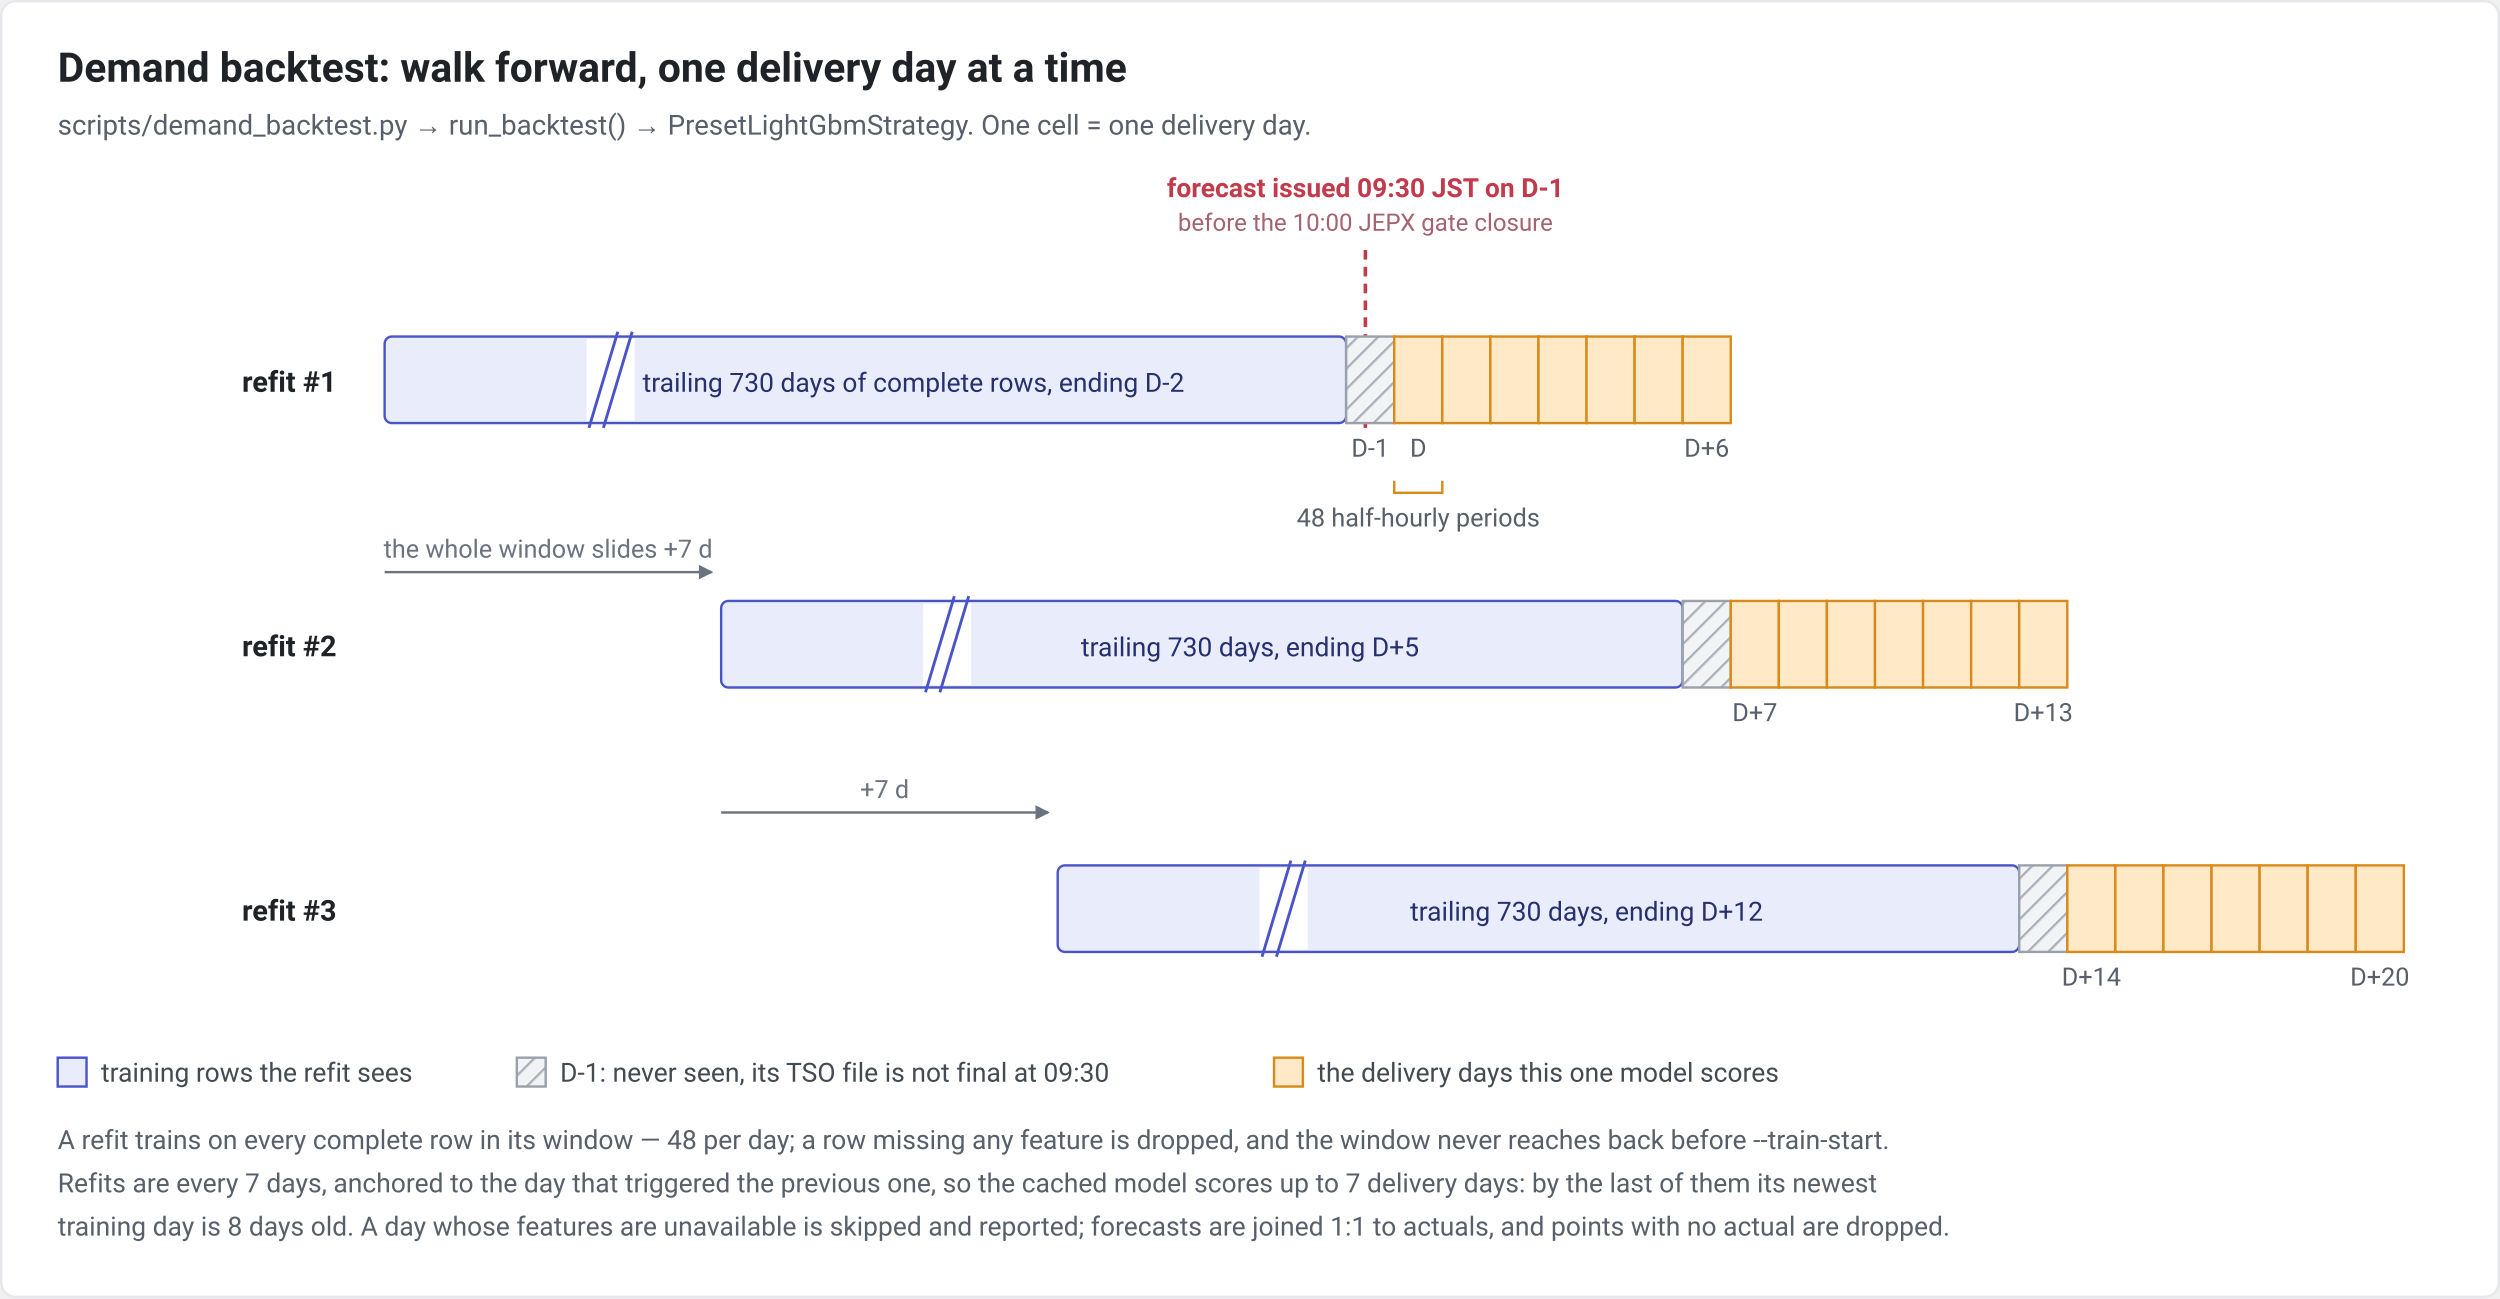
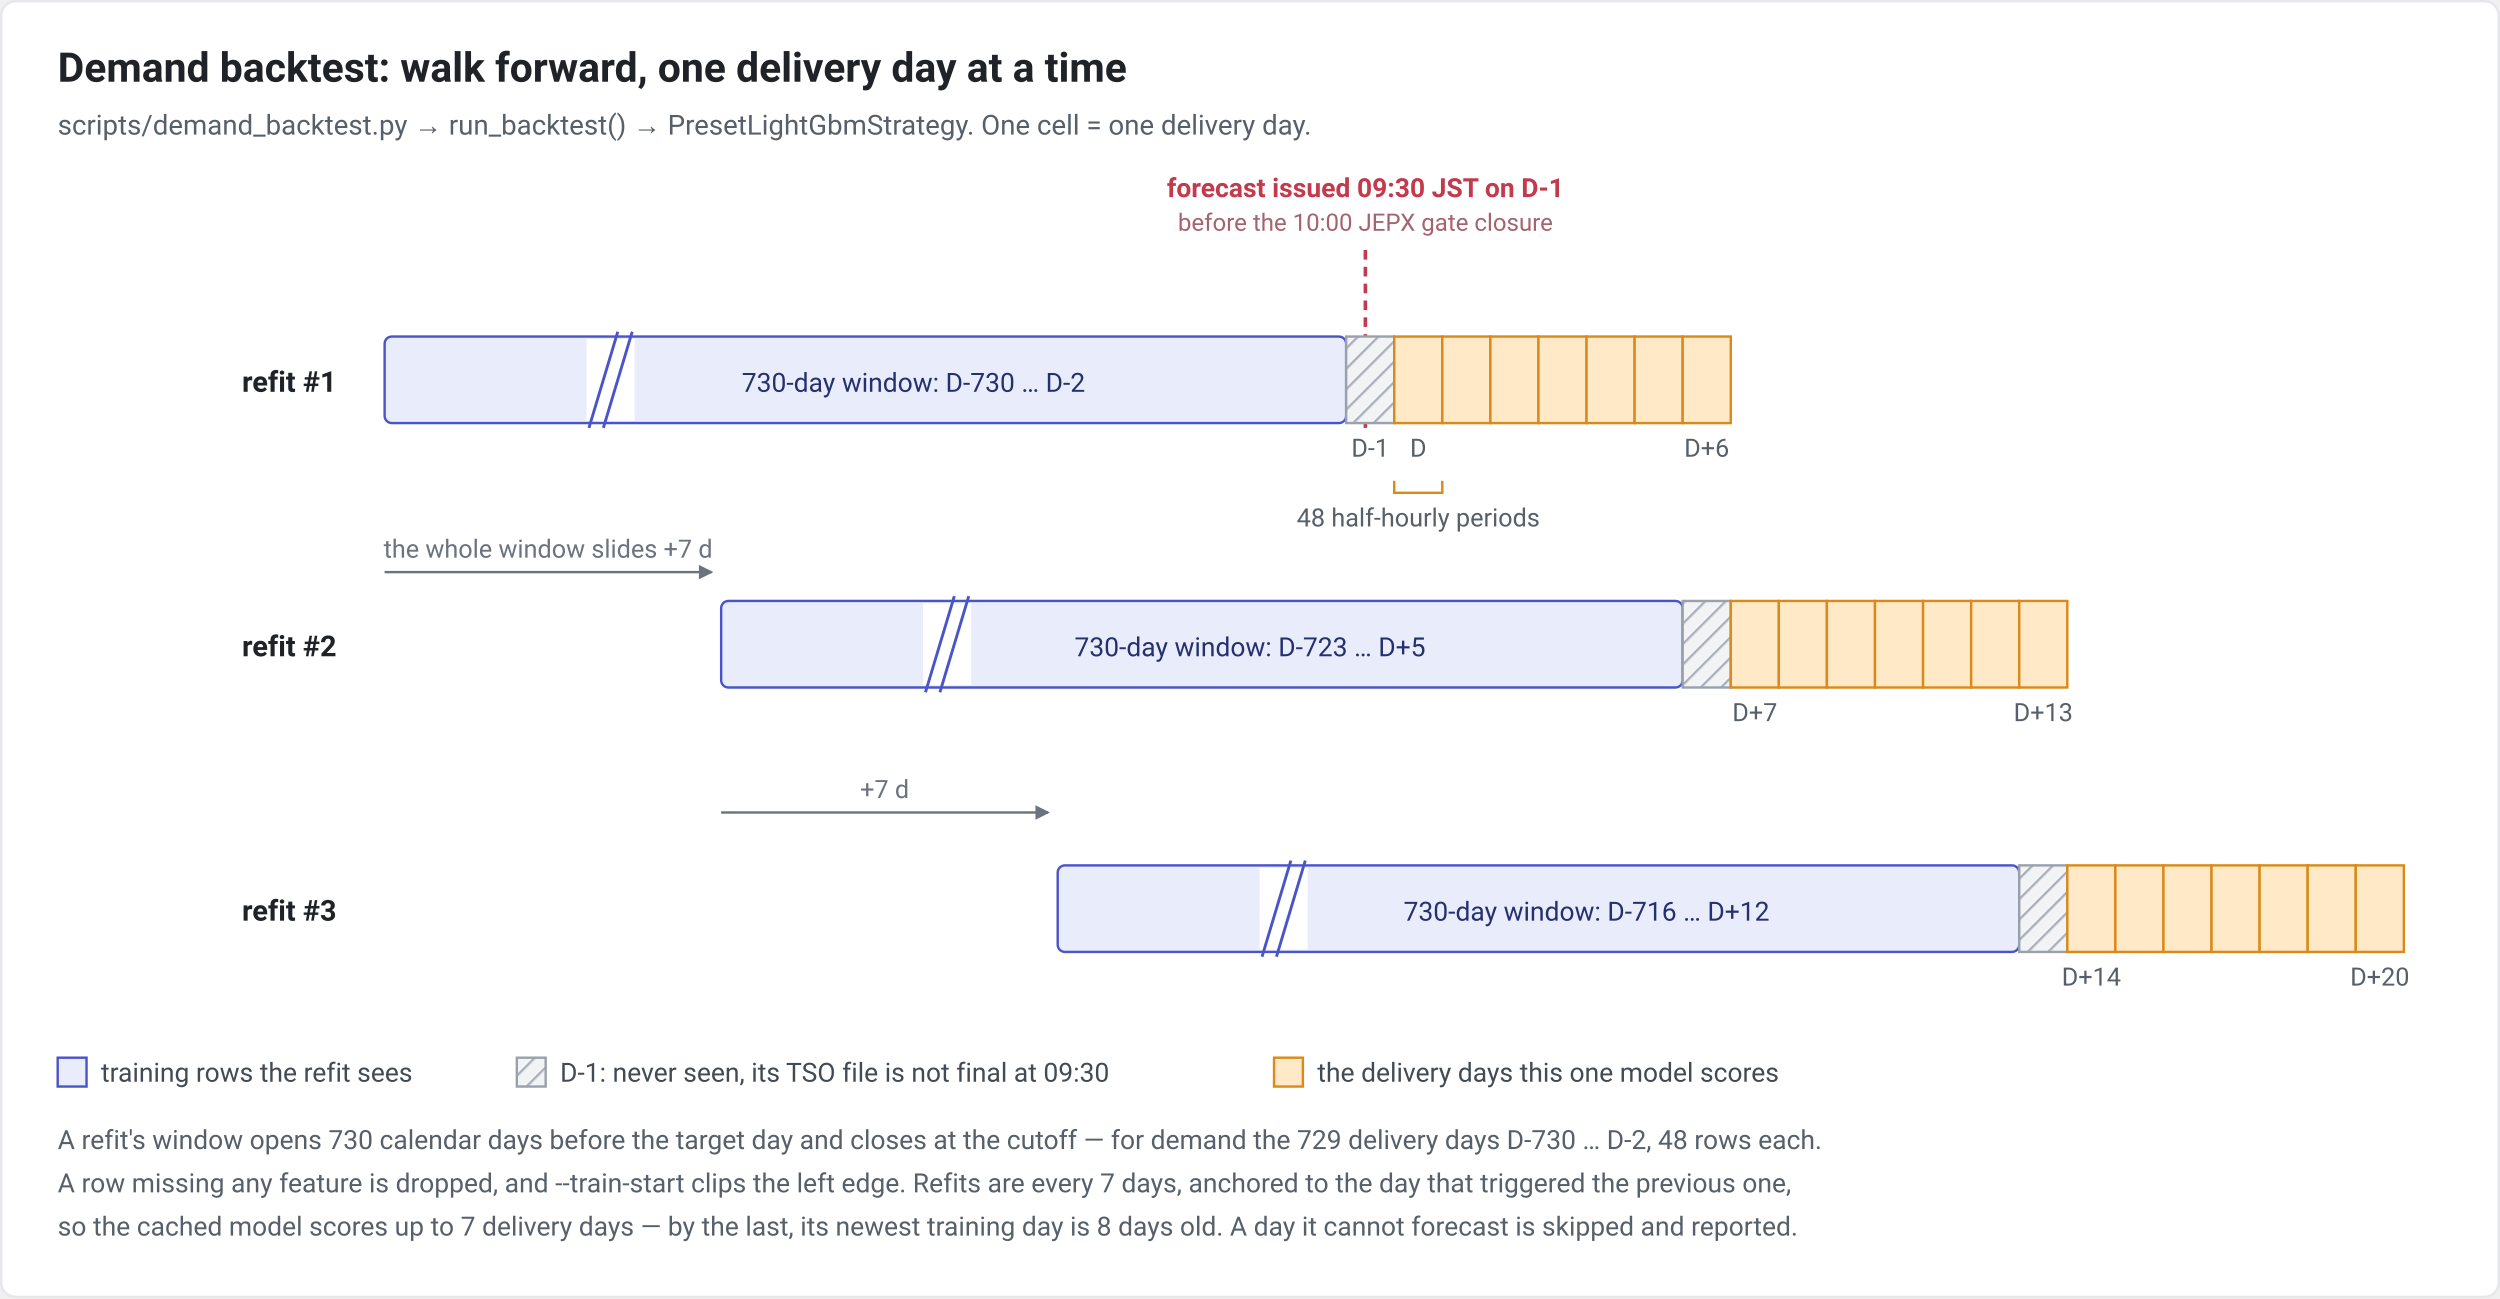
- <svg xmlns="http://www.w3.org/2000/svg" viewBox="0 0 1040 540" width="1040" height="540" font-family="ui-sans-serif, -apple-system, 'Segoe UI', Roboto, 'Helvetica Neue', Arial, sans-serif" role="img" aria-label="Walk-forward demand backtest: a 730-day training window ending at D-2, the unseen day D-1, and the seven delivery days each refit scores; the window slides seven days per refit.">
+ <svg xmlns="http://www.w3.org/2000/svg" viewBox="0 0 1040 540" width="1040" height="540" font-family="ui-sans-serif, -apple-system, 'Segoe UI', Roboto, 'Helvetica Neue', Arial, sans-serif" role="img" aria-label="Walk-forward demand backtest: a 730-calendar-day training window ending at D-2, holding 729 delivery days, the unseen day D-1, and the seven delivery days each refit scores; the window slides seven days per refit.">
  <defs>
    <pattern id="unseen" width="6" height="6" patternUnits="userSpaceOnUse" patternTransform="rotate(45)">
      <rect width="6" height="6" fill="#f1f3f5" />
      <line x1="0" y1="0" x2="0" y2="6" stroke="#aeb4bd" stroke-width="2" />
    </pattern>
    <marker id="arrow" viewBox="0 0 8 8" refX="7" refY="4" markerWidth="6" markerHeight="6" orient="auto">
      <path d="M0,0 L8,4 L0,8 z" fill="#6b7280" />
    </marker>
  </defs>
  <rect x="0.5" y="0.5" width="1039" height="539" fill="#ffffff" stroke="#e5e7eb" rx="6" />
  <text font-size="17" font-weight="600" fill="#1f2328" x="24" y="34">Demand backtest: walk forward, one delivery day at a time</text>
  <text font-size="11.5" fill="#57606a" x="24" y="56">scripts/demand_backtest.py → run_backtest() → PresetLightGbmStrategy. One cell = one delivery day.</text>
  <text font-size="11" font-weight="600" fill="#c23b4d" x="568" y="82" text-anchor="middle">forecast issued 09:30 JST on D-1</text>
  <text font-size="10" fill="#a4636e" x="568" y="96" text-anchor="middle">before the 10:00 JEPX gate closure</text>
  <line x1="568" y1="104" x2="568" y2="178" stroke="#c23b4d" stroke-width="1.5" stroke-dasharray="4 3" />
  <text font-size="12" font-weight="600" fill="#1f2328" x="140" y="163" text-anchor="end">refit #1</text>
  <rect x="160" y="140" width="400" height="36" fill="#e8ecfb" stroke="#4a54c9" rx="3" />
  <rect x="244" y="141" width="20" height="34" fill="#ffffff" />
  <line x1="245" y1="178" x2="257" y2="138" stroke="#4a54c9" stroke-width="1.2" />
  <line x1="251" y1="178" x2="263" y2="138" stroke="#4a54c9" stroke-width="1.2" />
-   <text font-size="11" fill="#26306e" x="380" y="163" text-anchor="middle">trailing 730 days of complete rows, ending D-2</text>
+   <text font-size="11" fill="#26306e" x="380" y="163" text-anchor="middle">730-day window: D-730 … D-2</text>
  <rect x="560" y="140" width="20" height="36" fill="url(#unseen)" stroke="#9aa1ab" />
  <g fill="#ffe9c7" stroke="#d98a1a">
    <rect x="580" y="140" width="20" height="36" />
    <rect x="600" y="140" width="20" height="36" />
    <rect x="620" y="140" width="20" height="36" />
    <rect x="640" y="140" width="20" height="36" />
    <rect x="660" y="140" width="20" height="36" />
    <rect x="680" y="140" width="20" height="36" />
    <rect x="700" y="140" width="20" height="36" />
  </g>
  <text font-size="10.5" fill="#57606a" x="570" y="190" text-anchor="middle">D-1</text>
  <text font-size="10.5" fill="#57606a" x="590" y="190" text-anchor="middle">D</text>
  <text font-size="10.5" fill="#57606a" x="710" y="190" text-anchor="middle">D+6</text>
  <path d="M580,200 v5 h20 v-5" fill="none" stroke="#d98a1a" stroke-width="1" />
  <text font-size="10.5" fill="#57606a" x="590" y="219" text-anchor="middle">48 half-hourly periods</text>
  <line x1="160" y1="238" x2="296" y2="238" stroke="#6b7280" stroke-width="1" marker-end="url(#arrow)" />
  <text font-size="10.5" fill="#6b7280" x="228" y="232" text-anchor="middle">the whole window slides +7 d</text>
  <text font-size="12" font-weight="600" fill="#1f2328" x="140" y="273" text-anchor="end">refit #2</text>
  <rect x="300" y="250" width="400" height="36" fill="#e8ecfb" stroke="#4a54c9" rx="3" />
  <rect x="384" y="251" width="20" height="34" fill="#ffffff" />
  <line x1="385" y1="288" x2="397" y2="248" stroke="#4a54c9" stroke-width="1.2" />
  <line x1="391" y1="288" x2="403" y2="248" stroke="#4a54c9" stroke-width="1.2" />
-   <text font-size="11" fill="#26306e" x="520" y="273" text-anchor="middle">trailing 730 days, ending D+5</text>
+   <text font-size="11" fill="#26306e" x="520" y="273" text-anchor="middle">730-day window: D-723 … D+5</text>
  <rect x="700" y="250" width="20" height="36" fill="url(#unseen)" stroke="#9aa1ab" />
  <g fill="#ffe9c7" stroke="#d98a1a">
    <rect x="720" y="250" width="20" height="36" />
    <rect x="740" y="250" width="20" height="36" />
    <rect x="760" y="250" width="20" height="36" />
    <rect x="780" y="250" width="20" height="36" />
    <rect x="800" y="250" width="20" height="36" />
    <rect x="820" y="250" width="20" height="36" />
    <rect x="840" y="250" width="20" height="36" />
  </g>
  <text font-size="10.5" fill="#57606a" x="730" y="300" text-anchor="middle">D+7</text>
  <text font-size="10.5" fill="#57606a" x="850" y="300" text-anchor="middle">D+13</text>
  <line x1="300" y1="338" x2="436" y2="338" stroke="#6b7280" stroke-width="1" marker-end="url(#arrow)" />
  <text font-size="10.5" fill="#6b7280" x="368" y="332" text-anchor="middle">+7 d</text>
  <text font-size="12" font-weight="600" fill="#1f2328" x="140" y="383" text-anchor="end">refit #3</text>
  <rect x="440" y="360" width="400" height="36" fill="#e8ecfb" stroke="#4a54c9" rx="3" />
  <rect x="524" y="361" width="20" height="34" fill="#ffffff" />
  <line x1="525" y1="398" x2="537" y2="358" stroke="#4a54c9" stroke-width="1.2" />
  <line x1="531" y1="398" x2="543" y2="358" stroke="#4a54c9" stroke-width="1.2" />
-   <text font-size="11" fill="#26306e" x="660" y="383" text-anchor="middle">trailing 730 days, ending D+12</text>
+   <text font-size="11" fill="#26306e" x="660" y="383" text-anchor="middle">730-day window: D-716 … D+12</text>
  <rect x="840" y="360" width="20" height="36" fill="url(#unseen)" stroke="#9aa1ab" />
  <g fill="#ffe9c7" stroke="#d98a1a">
    <rect x="860" y="360" width="20" height="36" />
    <rect x="880" y="360" width="20" height="36" />
    <rect x="900" y="360" width="20" height="36" />
    <rect x="920" y="360" width="20" height="36" />
    <rect x="940" y="360" width="20" height="36" />
    <rect x="960" y="360" width="20" height="36" />
    <rect x="980" y="360" width="20" height="36" />
  </g>
  <text font-size="10.5" fill="#57606a" x="870" y="410" text-anchor="middle">D+14</text>
  <text font-size="10.5" fill="#57606a" x="990" y="410" text-anchor="middle">D+20</text>
  <rect x="24" y="440" width="12" height="12" fill="#e8ecfb" stroke="#4a54c9" />
  <text font-size="11" fill="#424a53" x="42" y="450">training rows the refit sees</text>
  <rect x="215" y="440" width="12" height="12" fill="url(#unseen)" stroke="#9aa1ab" />
  <text font-size="11" fill="#424a53" x="233" y="450">D-1: never seen, its TSO file is not final at 09:30</text>
  <rect x="530" y="440" width="12" height="12" fill="#ffe9c7" stroke="#d98a1a" />
  <text font-size="11" fill="#424a53" x="548" y="450">the delivery days this one model scores</text>
-   <text font-size="11" fill="#57606a" x="24" y="478">A refit trains on every complete row in its window — 48 per day; a row missing any feature is dropped, and the window never reaches back before --train-start.</text>
-   <text font-size="11" fill="#57606a" x="24" y="496">Refits are every 7 days, anchored to the day that triggered the previous one, so the cached model scores up to 7 delivery days: by the last of them its newest</text>
-   <text font-size="11" fill="#57606a" x="24" y="514">training day is 8 days old. A day whose features are unavailable is skipped and reported; forecasts are joined 1:1 to actuals, and points with no actual are dropped.</text>
+   <text font-size="11" fill="#57606a" x="24" y="478">A refit's window opens 730 calendar days before the target day and closes at the cutoff — for demand the 729 delivery days D-730 … D-2, 48 rows each.</text>
+   <text font-size="11" fill="#57606a" x="24" y="496">A row missing any feature is dropped, and --train-start clips the left edge. Refits are every 7 days, anchored to the day that triggered the previous one,</text>
+   <text font-size="11" fill="#57606a" x="24" y="514">so the cached model scores up to 7 delivery days — by the last, its newest training day is 8 days old. A day it cannot forecast is skipped and reported.</text>
</svg>
